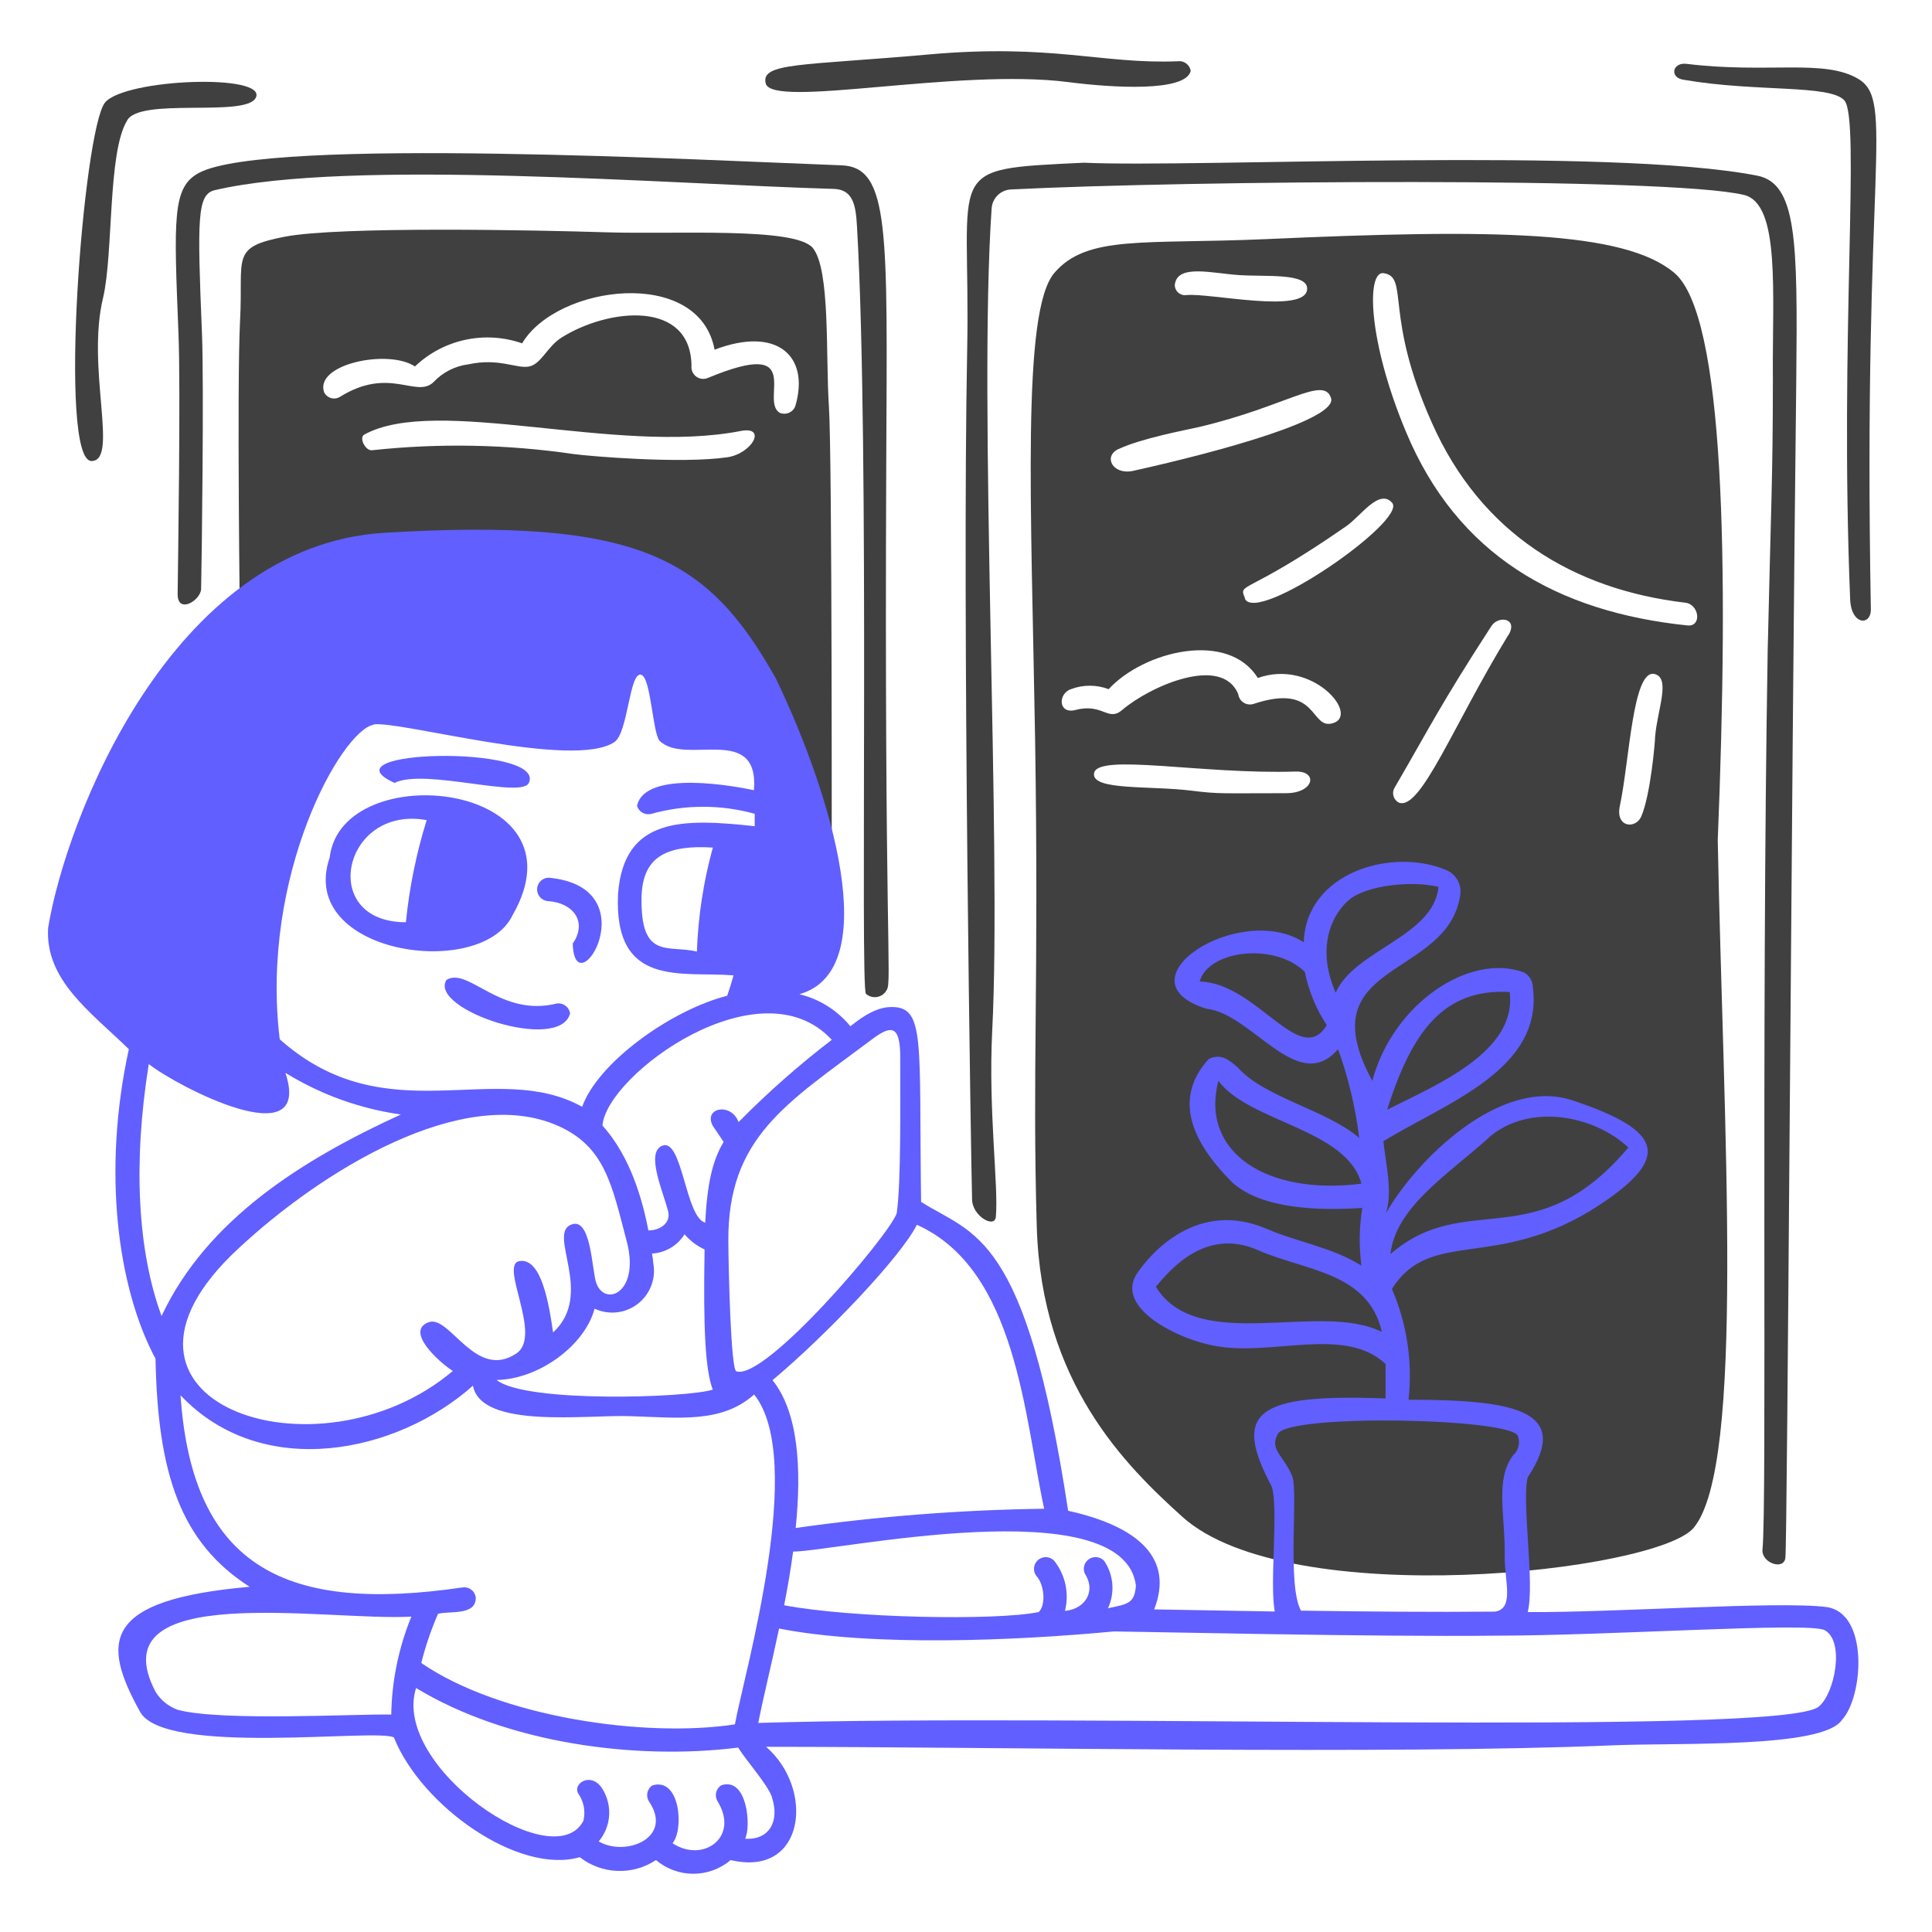
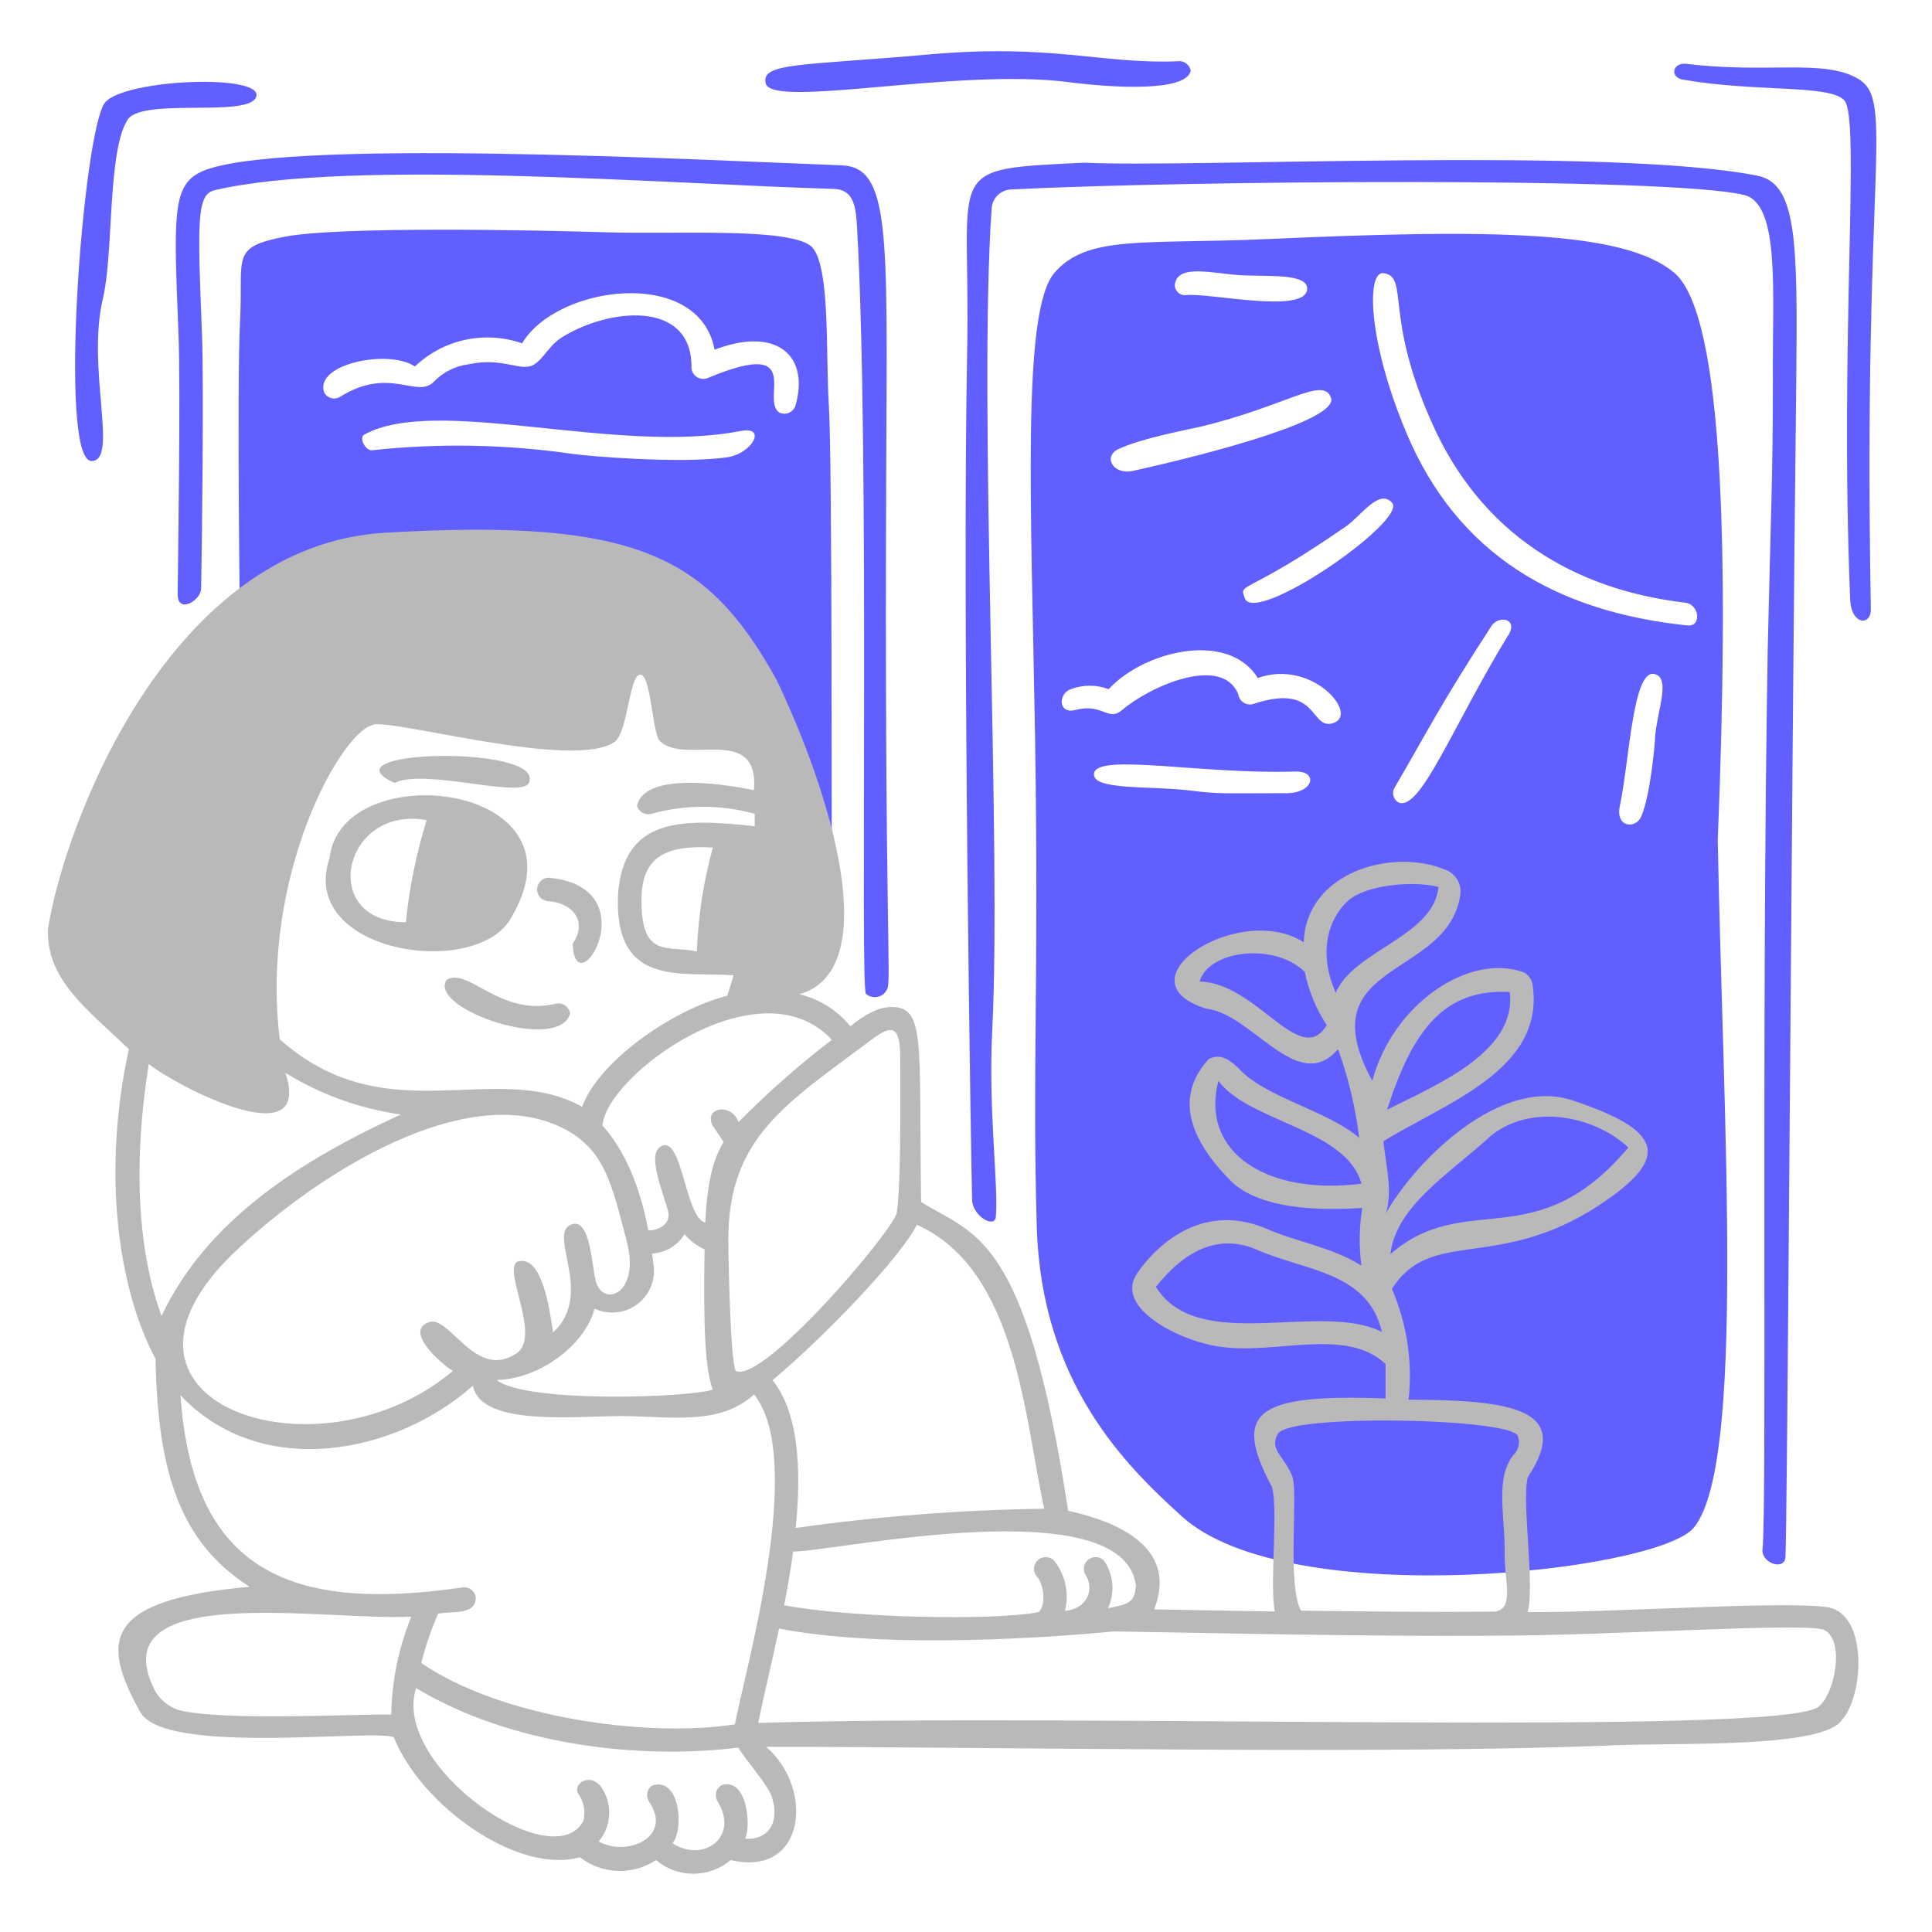
<svg xmlns="http://www.w3.org/2000/svg" width="155" height="155" viewBox="0 0 155 155" fill="none">
-   <path d="M85.693 6.585C89.283 7.048 95.12 7.396 95.529 5.689C95.509 5.568 95.465 5.451 95.4 5.346C95.335 5.241 95.25 5.15 95.149 5.078C95.049 5.006 94.935 4.955 94.815 4.927C94.694 4.9 94.57 4.897 94.448 4.917C88.365 5.149 84.412 3.489 74.507 4.369C64.332 5.273 61.035 5.01 61.429 6.685C61.916 8.754 76.777 5.442 85.693 6.585Z" fill="#404040" />
-   <path d="M20.52 7.843C21.493 5.89 10.029 6.299 8.423 8.229C6.67 10.429 4.632 36.979 7.342 36.986C9.565 36.986 6.894 29.506 8.276 23.862C9.102 20.303 8.639 12.282 10.175 9.711C11.079 7.758 19.717 9.457 20.52 7.843Z" fill="#404040" />
-   <path d="M140.96 14.089C129.095 11.773 96.014 13.471 86.959 13.054C75.456 13.61 77.888 13.262 77.594 28.108C77.185 49.099 77.918 94.007 77.988 96.215C77.988 97.55 79.81 98.6 79.895 97.62C80.119 95.142 79.285 89.128 79.601 82.735C80.373 67.812 78.474 32.47 79.555 16.744C79.576 16.341 79.745 15.96 80.03 15.675C80.315 15.39 80.696 15.221 81.099 15.2C95.065 14.49 133.866 14.174 139.918 15.64C142.867 16.358 142.173 23.576 142.234 30.416C142.234 38.407 142.072 40.893 141.817 52.233C141.3 82.759 141.763 120.942 141.401 124.3C141.285 125.389 143.138 126.03 143.238 124.964C143.4 123.297 143.709 64.076 144.11 30.517C144.226 19.253 144.157 14.706 140.96 14.089Z" fill="#404040" />
-   <path d="M134.33 21.894C130.3 18.489 119.785 18.366 101.573 19.184C91.792 19.616 87.222 18.821 84.589 21.894C81.957 24.966 82.729 40.468 83.045 59.375C83.354 79.184 82.814 85.808 83.177 98.392C83.539 110.976 90.333 117.6 94.849 121.683C103.403 129.403 132.94 126.099 135.881 122.571C140.043 117.569 138.259 90.572 137.811 67.411C138.715 45.108 138.36 25.298 134.33 21.894ZM94.263 22.782C94.51 21.176 97.273 21.932 99.427 22.071C101.581 22.21 104.87 21.894 104.87 23.152C104.87 25.26 96.957 23.461 95.158 23.677C95.037 23.69 94.914 23.676 94.799 23.636C94.684 23.596 94.579 23.531 94.493 23.445C94.406 23.359 94.34 23.255 94.299 23.14C94.258 23.025 94.243 22.903 94.255 22.782H94.263ZM89.746 36.022C91.599 35.157 95.081 34.516 96.247 34.246C103.195 32.602 106.19 30.123 106.784 31.93C107.34 33.59 98.292 36.137 90.881 37.782C89.252 38.114 88.488 36.6 89.739 36.022H89.746ZM103.187 63.636C98.076 63.636 97.829 63.713 95.675 63.443C92.263 63.011 87.6 63.443 87.77 62.054C87.978 60.394 96.416 62.139 103.928 61.899C105.765 61.845 105.441 63.636 103.179 63.636H103.187ZM106.977 58.008C105.055 58.634 105.866 54.727 100.601 56.464C100.467 56.511 100.325 56.528 100.184 56.513C100.044 56.499 99.908 56.453 99.787 56.379C99.667 56.304 99.564 56.205 99.487 56.086C99.41 55.967 99.361 55.833 99.342 55.692C98.03 52.496 92.255 55.059 90.032 56.958C88.889 57.939 88.488 56.387 86.288 56.958C84.906 57.329 84.852 55.661 85.917 55.291C86.892 54.92 87.969 54.92 88.943 55.291C91.8 52.203 98.547 50.574 100.91 54.395C105.279 52.836 109.077 57.329 106.97 58.008H106.977ZM99.875 47.972C99.342 46.691 99.875 47.856 107.989 42.228C109.139 41.456 110.645 39.14 111.694 40.345C112.891 41.796 100.755 50.18 99.867 48.011L99.875 47.972ZM121.005 50.952C116.581 58.186 113.98 65.057 112.227 64.393C112.121 64.338 112.028 64.261 111.953 64.168C111.878 64.074 111.824 63.967 111.793 63.851C111.763 63.735 111.756 63.614 111.775 63.496C111.794 63.378 111.838 63.266 111.903 63.165C114.651 58.448 115.531 56.58 119.662 50.211C120.225 49.362 121.854 49.586 120.997 50.991L121.005 50.952ZM132.786 59.097C132.786 59.521 132.415 63.798 131.674 65.504C131.234 66.531 129.574 66.408 129.96 64.64C130.732 61.011 130.987 53.693 132.724 54.071C134.067 54.372 132.971 56.912 132.786 59.097ZM135.403 50.18C124.927 49.099 116.929 44.537 112.806 34.663C109.718 27.29 109.625 21.701 111.007 21.917C113.076 22.226 111.007 25.252 114.867 33.898C118.82 42.831 126.262 47.3 135.187 48.35C136.329 48.466 136.553 50.273 135.403 50.18Z" fill="#404040" />
-   <path d="M149.098 6.338C146.365 4.693 141.849 5.921 135.341 5.126C134.144 4.956 133.905 6.268 135.124 6.407C140.899 7.403 146.828 6.762 147.971 8.059C149.275 9.526 147.577 26.95 148.434 48.088C148.519 50.172 150.125 50.234 150.094 48.86C149.445 13.432 152.039 8.106 149.098 6.338Z" fill="#404040" />
-   <path d="M65.204 19.887C63.775 18.197 54.249 18.814 48.636 18.637C43.024 18.459 27.221 18.143 22.836 18.992C18.451 19.841 19.532 20.605 19.261 25.701C18.991 30.796 19.261 51.007 19.261 51.007C21.468 48.097 24.533 45.953 28.024 44.877C33.652 43.272 45.996 44.167 49.169 45.503C52.342 46.838 58.047 49.795 62.386 62.093C65.296 72.415 66.246 73.318 66.725 72.948C66.725 70.4 66.771 36.609 66.501 32.587C66.23 28.565 66.632 21.617 65.204 19.887ZM58.348 36.686C54.642 37.227 47.169 36.594 45.996 36.424C40.644 35.644 35.215 35.543 29.838 36.123C29.321 36.177 28.773 35.111 29.228 34.864C35.034 31.676 49.455 36.524 59.413 34.579C61.56 34.154 60.363 36.385 58.348 36.686ZM63.798 32.61C63.703 32.84 63.52 33.023 63.291 33.12C63.061 33.217 62.803 33.219 62.571 33.127C60.888 32.17 64.779 27.005 56.82 30.31C56.666 30.381 56.497 30.41 56.328 30.394C56.16 30.378 55.999 30.317 55.862 30.218C55.725 30.118 55.617 29.985 55.55 29.83C55.482 29.675 55.456 29.505 55.476 29.337C55.414 24.049 48.822 24.705 45.039 27.09C43.896 27.816 43.425 29.213 42.437 29.406C41.449 29.599 40.028 28.696 37.581 29.229C36.513 29.363 35.525 29.865 34.786 30.649C33.412 31.992 31.258 29.352 27.275 31.838C27.168 31.904 27.049 31.946 26.926 31.963C26.802 31.979 26.676 31.97 26.556 31.935C26.436 31.9 26.325 31.84 26.229 31.76C26.134 31.68 26.056 31.58 26.001 31.468C25.229 29.19 31.174 27.986 33.289 29.399C34.413 28.329 35.811 27.59 37.328 27.263C38.846 26.936 40.424 27.034 41.889 27.546C44.676 22.837 56.094 21.37 57.329 28.055C62.347 26.141 65.003 28.565 63.798 32.61Z" fill="#404040" />
-   <path d="M71.102 37.01C71.187 18.528 71.411 13.402 67.504 13.263C57.26 12.893 21.392 10.947 15.957 13.873C13.811 15.023 13.95 17.494 14.321 26.827C14.498 31.135 14.282 45.24 14.251 47.671C14.251 49.308 16.12 48.158 16.135 47.239C16.189 44.977 16.367 30.795 16.204 26.765C15.826 17.501 15.803 15.587 17.239 15.255C28.109 12.715 53.616 14.776 66.894 15.155C68.5 15.201 68.662 16.583 68.755 18.189C69.797 36.176 68.994 79.27 69.473 79.733C69.598 79.842 69.746 79.921 69.907 79.964C70.067 80.007 70.236 80.012 70.398 79.979C70.561 79.946 70.714 79.876 70.846 79.775C70.977 79.673 71.083 79.543 71.156 79.393C71.557 78.745 70.94 74.738 71.102 37.01Z" fill="#404040" />
-   <path d="M146.496 128.925C142.636 128.439 129.566 129.38 122.564 129.334C123.151 127.08 122.07 120.572 122.564 118.526C126.177 113.076 121.383 112.311 113.006 112.296C113.338 109.268 112.878 106.206 111.671 103.41C114.805 98.438 120.086 102.059 128.292 96.694C134.144 92.834 133.387 90.688 126.154 88.279C120.348 86.349 113.601 93.104 111.192 97.327C111.74 95.613 111.192 93.467 110.984 91.56C116.017 88.472 123.869 85.816 122.973 79.161C122.965 78.927 122.896 78.698 122.773 78.497C122.649 78.297 122.477 78.132 122.271 78.019C117.932 76.398 111.764 80.489 110.096 86.712C104.831 77.031 116.195 78.59 117.16 71.766C117.213 71.357 117.13 70.943 116.923 70.587C116.716 70.231 116.398 69.953 116.017 69.797C111.64 67.96 104.769 70.021 104.599 75.595C99.419 72.275 89.561 78.683 96.794 80.929C100.485 81.331 104.121 87.924 107.348 84.172C108.18 86.473 108.75 88.861 109.046 91.29C106.483 89.074 101.419 88.032 99.342 85.677C98.701 85.106 97.975 84.45 96.972 84.967C94.656 87.507 94.725 90.749 98.879 94.879C101.257 97.002 105.742 97.141 109.293 96.91C109.043 98.442 109.02 100.003 109.224 101.542C106.908 100.075 104.074 99.643 101.658 98.601C96.092 96.2 92.348 100.507 91.236 102.144C89.337 104.939 94.648 107.548 97.667 108.011C102.152 108.783 107.942 106.382 111.161 109.432V112.196C100.654 111.794 98.879 113.33 102.021 119.252C102.592 120.904 101.836 127.157 102.276 129.288L92.595 129.118C94.185 125.065 91.398 122.471 85.693 121.205C82.288 98.763 78.104 99.102 73.897 96.424C73.719 83.508 74.259 80.76 71.503 80.79C70.052 80.79 68.639 82.026 68.222 82.334C67.177 81.053 65.739 80.15 64.131 79.764C70.986 77.834 66.694 63.69 62.255 54.45C56.797 44.722 51.3 41.541 30.927 42.738C13.634 43.719 5.234 65.968 3.86 74.444C3.613 78.613 7.203 81.13 10.337 84.172C8.191 93.992 9.434 103.318 12.476 109.007C12.661 118.21 14.46 123.737 20.026 127.304C8.16 128.354 8.129 131.727 11.241 137.34C13.209 140.907 30.155 138.652 31.598 139.386C33.814 144.906 41.603 150.418 46.514 148.997C47.38 149.672 48.436 150.058 49.533 150.099C50.631 150.141 51.713 149.836 52.628 149.229C53.465 149.938 54.526 150.328 55.623 150.328C56.72 150.328 57.782 149.938 58.619 149.229C64.609 150.649 65.374 143.508 61.46 140.142C79.756 140.142 111.532 140.775 129.334 140.026C134.738 139.795 146.249 140.281 147.778 137.981C149.499 136.128 149.962 129.35 146.496 128.925ZM121.12 79.602C121.715 84.388 115.238 87.044 111.285 89.028C113.284 82.759 115.801 79.293 121.12 79.586V79.602ZM96.246 78.745C96.941 76.228 102.252 75.587 104.684 77.972C104.988 79.496 105.586 80.947 106.444 82.242C104.314 85.77 100.847 78.853 96.246 78.745ZM107.155 79.632C105.533 75.919 106.939 73.279 108.228 72.198C109.725 70.955 113.47 70.654 115.407 71.156C115.029 75.139 108.614 76.228 107.155 79.656V79.632ZM97.744 86.704C100.176 90.023 108.042 90.564 109.224 94.964C101.72 95.922 96.269 92.517 97.744 86.727V86.704ZM92.741 103.225C93.83 101.92 96.709 98.446 100.894 100.284C104.692 101.966 109.756 102.021 110.868 106.861C105.904 104.352 96.115 108.683 92.741 103.248V103.225ZM119.406 91.29C122.672 88.441 127.898 89.483 130.639 92.062C123.182 100.917 117.654 95.343 111.547 100.615C111.995 96.833 116.087 94.285 119.406 91.313V91.29ZM102.523 115.029C103.457 113.4 121.329 113.778 121.776 115.214C121.875 115.48 121.89 115.77 121.822 116.046C121.753 116.321 121.603 116.569 121.39 116.758C119.908 118.758 120.781 121.552 120.719 124.926C120.719 126.879 121.491 129.056 119.947 129.296C114.828 129.342 109.764 129.296 104.375 129.218C103.233 127.173 104.182 119.63 103.665 118.41C102.986 116.766 101.805 116.303 102.523 115.029ZM91.135 127.188C91.027 128.616 90.541 128.686 88.889 129.025C89.172 128.419 89.292 127.749 89.238 127.081C89.184 126.414 88.957 125.773 88.58 125.219C88.427 125.057 88.222 124.953 88 124.928C87.778 124.903 87.555 124.957 87.369 125.082C87.184 125.206 87.049 125.392 86.988 125.607C86.927 125.821 86.944 126.051 87.036 126.254C87.901 127.543 87.191 129.064 85.438 129.242C85.615 128.545 85.628 127.817 85.475 127.115C85.322 126.413 85.008 125.756 84.558 125.196C84.387 125.027 84.158 124.93 83.918 124.925C83.678 124.919 83.445 125.006 83.266 125.167C83.088 125.327 82.977 125.55 82.958 125.79C82.938 126.029 83.011 126.267 83.161 126.455C83.778 127.111 83.933 128.771 83.331 129.334C79.849 130.037 68.315 129.813 62.911 128.786C63.189 127.373 63.436 125.93 63.629 124.478C66.732 124.517 90.163 119.375 91.135 127.219V127.188ZM73.557 98.261C81.586 101.851 82.196 113.794 83.771 121.043C77.1 121.133 70.442 121.649 63.837 122.587C64.316 117.824 64.061 113.323 61.977 110.729C66.269 107.139 72.306 100.801 73.557 98.261ZM69.905 83.423C71.449 82.257 72.152 82.219 72.221 84.496C72.221 88.495 72.299 94.856 71.943 97.335C71.372 99.072 61.336 110.852 59.066 110.011C58.642 109.856 58.449 102.105 58.433 99.581C58.371 91.236 63.127 88.51 69.905 83.423ZM66.732 83.423C64.089 85.448 61.59 87.653 59.252 90.024C58.673 88.425 56.395 88.858 57.19 90.332C57.461 90.734 57.816 91.243 58.055 91.614C57.198 93.042 56.735 94.864 56.581 98.091C54.99 97.682 54.751 91.29 53.145 91.915C51.771 92.432 53.191 95.567 53.6 97.172C53.848 98.145 52.913 98.716 52.018 98.716C51.323 95.073 50.08 92.239 48.335 90.302C48.636 86.241 60.989 77.201 66.732 83.423ZM36.331 109.988C25.476 119.167 5.898 112.45 19.099 100.191C25.808 93.922 37.157 86.943 44.776 90.325C48.536 92.008 49.077 95.011 50.281 99.589C51.369 103.711 48.536 104.885 47.841 102.939C47.478 101.936 47.44 97.535 45.795 98.261C43.927 99.033 47.695 103.835 44.375 106.9C44.066 104.807 43.472 100.847 41.658 101.179C40.052 101.48 43.534 107.154 41.441 108.575C38.16 110.791 36.091 105.487 34.408 106.074C32.424 106.776 35.288 109.339 36.331 109.988ZM47.702 104.993C48.264 105.254 48.886 105.355 49.501 105.284C50.116 105.214 50.699 104.974 51.186 104.591C51.673 104.209 52.045 103.7 52.26 103.119C52.475 102.538 52.525 101.91 52.404 101.303C52.404 101.056 52.334 100.816 52.304 100.569C52.832 100.541 53.345 100.385 53.801 100.117C54.256 99.848 54.64 99.474 54.921 99.025C55.361 99.542 55.909 99.956 56.526 100.237C56.418 106.599 56.581 109.887 57.183 111.485C55.237 112.142 42.167 112.582 39.843 110.713C43.233 110.652 46.915 107.95 47.702 104.993ZM29.946 58.124C31.977 57.769 46.012 61.768 49.3 59.529C50.397 58.757 50.482 53.963 51.416 54.125C52.226 54.295 52.334 58.672 52.906 59.421C54.936 61.475 60.919 57.977 60.487 63.397C59.236 63.127 51.763 61.668 51.107 64.648C51.177 64.887 51.339 65.089 51.557 65.209C51.776 65.329 52.033 65.358 52.273 65.288C54.98 64.538 57.841 64.538 60.549 65.288V66.284C54.743 65.651 50.065 65.566 49.586 71.688C49.215 79.308 54.697 77.918 58.85 78.25C58.688 78.837 58.518 79.385 58.341 79.887C53.763 81.061 47.942 85.291 46.706 88.796C39.72 84.921 31.027 91.019 22.442 83.377C20.844 70.252 27.406 58.587 29.969 58.147L29.946 58.124ZM57.19 67.998C56.44 70.721 56.01 73.521 55.909 76.344C53.593 75.78 51.369 77.054 51.47 71.935C51.562 68.654 53.57 67.782 57.19 67.998ZM11.935 85.368C14.174 87.136 25.152 92.88 22.898 86.071C25.722 87.813 28.876 88.951 32.162 89.414C24.272 93.027 16.606 97.821 12.962 105.579C11.063 100.43 10.646 93.413 11.935 85.368ZM14.483 111.941C21.06 118.889 31.892 116.573 37.944 111.169C38.6 114.674 47.085 113.485 50.574 113.616C54.527 113.74 57.901 114.195 60.502 111.879C64.702 117.106 59.73 134.182 58.958 138.343C51.709 139.447 40.09 137.749 33.798 133.418C34.136 132.068 34.585 130.748 35.142 129.473C36.099 129.218 38.23 129.651 38.168 128.13C38.148 128.009 38.105 127.893 38.04 127.788C37.976 127.684 37.891 127.593 37.792 127.521C37.692 127.45 37.579 127.398 37.46 127.37C37.34 127.342 37.216 127.338 37.095 127.358C23.199 129.388 15.44 125.968 14.483 111.941ZM31.39 137.556C28.526 137.494 17.802 138.112 14.267 137.178C13.532 136.913 12.907 136.41 12.491 135.75C7.72 126.709 26.248 130.091 33.003 129.697C31.986 132.184 31.439 134.838 31.39 137.525V137.556ZM61.931 144.203C62.563 146.118 61.714 147.646 59.777 147.515C60.271 146.589 59.97 142.52 57.862 143.23C57.653 143.365 57.505 143.577 57.452 143.82C57.398 144.063 57.443 144.317 57.576 144.527C59.344 147.407 56.388 149.491 53.956 147.878C54.89 146.774 54.566 142.528 52.319 143.246C52.117 143.389 51.978 143.606 51.934 143.849C51.889 144.093 51.941 144.345 52.08 144.55C54.041 147.453 50.181 148.997 48.034 147.731C48.505 147.172 48.793 146.483 48.861 145.756C48.928 145.029 48.772 144.298 48.413 143.663C47.587 142.08 45.942 142.999 46.374 143.863C46.601 144.18 46.757 144.542 46.832 144.924C46.906 145.306 46.898 145.7 46.807 146.079C44.421 150.649 31.367 141.709 33.382 135.425C40.693 139.864 50.991 141.239 59.221 140.204C59.831 141.208 61.591 143.169 61.931 144.172V144.203ZM145.909 136.923C142.991 139.332 86.287 137.433 60.834 138.228C61.267 136.02 61.977 133.186 62.502 130.654C70.021 132.129 81.655 131.619 89.36 130.886C90.711 130.886 110.467 131.341 119.962 131.226C129.296 131.226 145.153 130.114 146.388 130.786C148.017 131.658 147.206 135.873 145.909 136.923Z" fill="#615FFF" />
-   <path d="M41.117 73.433C47.293 62.703 27.399 60.626 26.449 68.801C23.794 76.552 38.601 78.683 41.117 73.433ZM34.231 65.798C33.4 68.465 32.841 71.21 32.563 73.989C25.477 73.997 27.499 64.563 34.231 65.798Z" fill="#615FFF" />
-   <path d="M43.912 72.29C45.973 72.406 47.162 73.935 45.95 75.703C46.089 80.968 52.188 71.179 44.02 70.415C43.782 70.418 43.553 70.511 43.381 70.675C43.209 70.84 43.105 71.064 43.091 71.302C43.078 71.54 43.155 71.775 43.307 71.958C43.459 72.141 43.675 72.26 43.912 72.29Z" fill="#615FFF" />
-   <path d="M31.652 62.81C34.1 61.591 42.136 64.2 42.461 62.725C43.526 59.753 25.731 60.132 31.652 62.81Z" fill="#615FFF" />
-   <path d="M44.676 80.505C40.144 81.655 37.543 77.525 35.813 78.621C34.377 80.991 44.877 84.496 45.734 81.315C45.718 81.193 45.677 81.074 45.615 80.967C45.554 80.86 45.471 80.766 45.373 80.691C45.275 80.616 45.163 80.561 45.043 80.528C44.923 80.497 44.799 80.489 44.676 80.505Z" fill="#615FFF" />
+   <path d="M85.693 6.585C89.283 7.048 95.12 7.396 95.529 5.689C95.509 5.568 95.466 5.451 95.4 5.346C95.335 5.241 95.25 5.15 95.15 5.078C95.049 5.006 94.935 4.955 94.815 4.927C94.694 4.9 94.57 4.897 94.448 4.917C88.365 5.149 84.412 3.489 74.507 4.369C64.332 5.273 61.035 5.01 61.429 6.685C61.916 8.754 76.777 5.442 85.693 6.585Z" fill="#615FFF" />
+   <path d="M20.52 7.843C21.493 5.89 10.029 6.299 8.423 8.229C6.67 10.429 4.632 36.979 7.342 36.986C9.565 36.986 6.894 29.506 8.276 23.862C9.102 20.303 8.639 12.282 10.175 9.711C11.079 7.758 19.717 9.457 20.52 7.843Z" fill="#615FFF" />
+   <path d="M140.96 14.089C129.095 11.773 96.014 13.471 86.959 13.054C75.456 13.61 77.888 13.262 77.594 28.108C77.185 49.099 77.918 94.007 77.988 96.215C77.988 97.55 79.81 98.6 79.895 97.62C80.119 95.142 79.285 89.128 79.601 82.735C80.373 67.812 78.474 32.47 79.555 16.744C79.576 16.341 79.745 15.96 80.03 15.675C80.315 15.39 80.696 15.221 81.099 15.2C95.065 14.49 133.866 14.174 139.918 15.64C142.867 16.358 142.173 23.576 142.234 30.416C142.234 38.407 142.072 40.893 141.817 52.233C141.3 82.759 141.763 120.942 141.401 124.3C141.285 125.389 143.138 126.03 143.238 124.964C143.4 123.297 143.709 64.076 144.11 30.517C144.226 19.253 144.157 14.706 140.96 14.089Z" fill="#615FFF" />
+   <path d="M134.33 21.894C130.3 18.489 119.785 18.366 101.573 19.184C91.792 19.616 87.222 18.821 84.589 21.894C81.957 24.966 82.729 40.468 83.045 59.375C83.354 79.184 82.814 85.808 83.177 98.392C83.539 110.976 90.333 117.6 94.849 121.683C103.403 129.403 132.94 126.099 135.881 122.571C140.043 117.569 138.259 90.572 137.811 67.411C138.715 45.108 138.36 25.298 134.33 21.894ZM94.263 22.782C94.51 21.176 97.273 21.932 99.427 22.071C101.581 22.21 104.87 21.894 104.87 23.152C104.87 25.26 96.957 23.461 95.158 23.677C95.037 23.69 94.914 23.676 94.799 23.636C94.684 23.596 94.579 23.531 94.493 23.445C94.406 23.359 94.34 23.255 94.299 23.14C94.258 23.025 94.243 22.903 94.255 22.782H94.263ZM89.746 36.022C91.599 35.157 95.081 34.516 96.246 34.246C103.195 32.602 106.19 30.123 106.784 31.93C107.34 33.59 98.292 36.137 90.881 37.782C89.252 38.114 88.488 36.6 89.739 36.022H89.746ZM103.187 63.636C98.076 63.636 97.829 63.713 95.675 63.443C92.263 63.011 87.6 63.443 87.77 62.054C87.978 60.394 96.416 62.139 103.928 61.899C105.765 61.845 105.441 63.636 103.179 63.636H103.187ZM106.977 58.008C105.055 58.634 105.866 54.727 100.601 56.464C100.467 56.511 100.325 56.528 100.184 56.513C100.044 56.499 99.908 56.453 99.787 56.379C99.667 56.304 99.564 56.205 99.487 56.086C99.41 55.967 99.361 55.833 99.342 55.692C98.03 52.496 92.255 55.059 90.032 56.958C88.889 57.939 88.488 56.387 86.288 56.958C84.906 57.329 84.852 55.661 85.917 55.291C86.892 54.92 87.969 54.92 88.943 55.291C91.8 52.203 98.547 50.574 100.909 54.395C105.279 52.836 109.077 57.329 106.97 58.008H106.977ZM99.875 47.972C99.342 46.691 99.875 47.856 107.989 42.228C109.139 41.456 110.644 39.14 111.694 40.345C112.891 41.796 100.755 50.18 99.867 48.011L99.875 47.972ZM121.005 50.952C116.581 58.186 113.98 65.057 112.227 64.393C112.121 64.338 112.027 64.261 111.953 64.168C111.878 64.074 111.824 63.967 111.793 63.851C111.762 63.735 111.756 63.614 111.775 63.496C111.794 63.378 111.838 63.266 111.903 63.165C114.651 58.448 115.531 56.58 119.662 50.211C120.225 49.362 121.854 49.586 120.997 50.991L121.005 50.952ZM132.786 59.097C132.786 59.521 132.415 63.798 131.674 65.504C131.234 66.531 129.574 66.408 129.96 64.64C130.732 61.011 130.987 53.693 132.724 54.071C134.067 54.372 132.971 56.912 132.786 59.097ZM135.403 50.18C124.927 49.099 116.929 44.537 112.806 34.663C109.718 27.29 109.625 21.701 111.007 21.917C113.076 22.226 111.007 25.252 114.867 33.898C118.82 42.831 126.262 47.3 135.187 48.35C136.329 48.466 136.553 50.273 135.403 50.18Z" fill="#615FFF" />
+   <path d="M149.098 6.338C146.365 4.693 141.849 5.921 135.341 5.126C134.144 4.956 133.905 6.268 135.124 6.407C140.899 7.403 146.828 6.762 147.971 8.059C149.275 9.526 147.577 26.95 148.434 48.088C148.519 50.172 150.125 50.234 150.094 48.86C149.445 13.432 152.039 8.106 149.098 6.338Z" fill="#615FFF" />
+   <path d="M65.204 19.887C63.775 18.197 54.249 18.814 48.636 18.637C43.024 18.459 27.221 18.143 22.836 18.992C18.451 19.841 19.532 20.605 19.261 25.701C18.991 30.796 19.261 51.007 19.261 51.007C21.468 48.097 24.533 45.953 28.024 44.877C33.652 43.272 45.996 44.167 49.169 45.503C52.342 46.838 58.047 49.795 62.386 62.093C65.296 72.415 66.246 73.318 66.724 72.948C66.724 70.4 66.771 36.609 66.501 32.587C66.23 28.565 66.632 21.617 65.204 19.887ZM58.348 36.686C54.642 37.227 47.169 36.594 45.996 36.424C40.644 35.644 35.215 35.543 29.838 36.123C29.321 36.177 28.773 35.111 29.228 34.864C35.033 31.676 49.455 36.524 59.413 34.579C61.56 34.154 60.363 36.385 58.348 36.686ZM63.798 32.61C63.703 32.84 63.52 33.023 63.291 33.12C63.061 33.217 62.803 33.219 62.571 33.127C60.888 32.17 64.779 27.005 56.82 30.31C56.666 30.381 56.497 30.41 56.328 30.394C56.16 30.378 55.999 30.317 55.862 30.218C55.725 30.118 55.617 29.985 55.55 29.83C55.482 29.675 55.456 29.505 55.476 29.337C55.414 24.049 48.822 24.705 45.039 27.09C43.896 27.816 43.425 29.213 42.437 29.406C41.449 29.599 40.028 28.696 37.581 29.229C36.513 29.363 35.525 29.865 34.786 30.649C33.412 31.992 31.258 29.352 27.275 31.838C27.168 31.904 27.049 31.946 26.926 31.963C26.802 31.979 26.676 31.97 26.556 31.935C26.436 31.9 26.325 31.84 26.229 31.76C26.133 31.68 26.056 31.58 26.001 31.468C25.229 29.19 31.174 27.986 33.289 29.399C34.413 28.329 35.811 27.59 37.328 27.263C38.846 26.936 40.424 27.034 41.889 27.546C44.676 22.837 56.094 21.37 57.329 28.055C62.347 26.141 65.003 28.565 63.798 32.61Z" fill="#615FFF" />
+   <path d="M71.102 37.01C71.187 18.528 71.411 13.402 67.504 13.263C57.26 12.893 21.392 10.947 15.957 13.873C13.811 15.023 13.95 17.494 14.321 26.827C14.498 31.135 14.282 45.24 14.251 47.671C14.251 49.308 16.12 48.158 16.135 47.239C16.189 44.977 16.367 30.795 16.204 26.765C15.826 17.501 15.803 15.587 17.239 15.255C28.109 12.715 53.616 14.776 66.894 15.155C68.5 15.201 68.662 16.583 68.755 18.189C69.797 36.176 68.994 79.27 69.473 79.733C69.598 79.842 69.746 79.921 69.907 79.964C70.067 80.007 70.236 80.012 70.398 79.979C70.561 79.946 70.714 79.876 70.846 79.775C70.977 79.673 71.083 79.543 71.156 79.393C71.557 78.745 70.94 74.738 71.102 37.01Z" fill="#615FFF" />
+   <path d="M146.496 128.925C142.636 128.439 129.566 129.38 122.564 129.334C123.151 127.08 122.07 120.572 122.564 118.526C126.177 113.076 121.383 112.311 113.006 112.296C113.338 109.268 112.878 106.206 111.671 103.41C114.805 98.438 120.086 102.059 128.292 96.694C134.144 92.834 133.387 90.688 126.154 88.279C120.348 86.349 113.601 93.104 111.192 97.327C111.74 95.613 111.192 93.467 110.984 91.56C116.017 88.472 123.869 85.816 122.973 79.161C122.965 78.927 122.896 78.698 122.773 78.497C122.649 78.297 122.477 78.132 122.271 78.019C117.932 76.398 111.764 80.489 110.096 86.712C104.831 77.031 116.195 78.59 117.16 71.766C117.213 71.357 117.13 70.943 116.923 70.587C116.716 70.231 116.398 69.953 116.017 69.797C111.64 67.96 104.769 70.021 104.599 75.595C99.419 72.275 89.561 78.683 96.794 80.929C100.485 81.331 104.121 87.924 107.348 84.172C108.18 86.473 108.75 88.861 109.046 91.29C106.483 89.074 101.419 88.032 99.342 85.677C98.701 85.106 97.975 84.45 96.972 84.967C94.656 87.507 94.725 90.749 98.879 94.879C101.257 97.002 105.742 97.141 109.293 96.91C109.043 98.442 109.02 100.003 109.224 101.542C106.908 100.075 104.074 99.643 101.658 98.601C96.092 96.2 92.348 100.507 91.236 102.144C89.337 104.939 94.648 107.548 97.667 108.011C102.152 108.783 107.942 106.382 111.161 109.432V112.196C100.654 111.794 98.879 113.33 102.021 119.252C102.592 120.904 101.836 127.157 102.276 129.288L92.595 129.118C94.185 125.065 91.398 122.471 85.693 121.205C82.288 98.763 78.104 99.102 73.897 96.424C73.719 83.508 74.259 80.76 71.503 80.79C70.052 80.79 68.639 82.026 68.222 82.334C67.177 81.053 65.739 80.15 64.131 79.764C70.986 77.834 66.694 63.69 62.255 54.45C56.797 44.722 51.3 41.541 30.927 42.738C13.634 43.719 5.234 65.968 3.86 74.444C3.613 78.613 7.203 81.13 10.337 84.172C8.191 93.992 9.434 103.318 12.476 109.007C12.661 118.21 14.46 123.737 20.026 127.304C8.16 128.354 8.129 131.727 11.241 137.34C13.209 140.907 30.155 138.652 31.598 139.386C33.814 144.906 41.603 150.418 46.514 148.997C47.38 149.672 48.436 150.058 49.533 150.099C50.631 150.141 51.713 149.836 52.628 149.229C53.465 149.938 54.526 150.328 55.623 150.328C56.72 150.328 57.782 149.938 58.619 149.229C64.609 150.649 65.374 143.508 61.46 140.142C79.756 140.142 111.532 140.775 129.334 140.026C134.738 139.795 146.249 140.281 147.778 137.981C149.499 136.128 149.962 129.35 146.496 128.925ZM121.12 79.602C121.715 84.388 115.238 87.044 111.285 89.028C113.284 82.759 115.801 79.293 121.12 79.586V79.602ZM96.246 78.745C96.941 76.228 102.252 75.587 104.684 77.972C104.988 79.496 105.586 80.947 106.444 82.242C104.314 85.77 100.847 78.853 96.246 78.745ZM107.155 79.632C105.533 75.919 106.939 73.279 108.228 72.198C109.725 70.955 113.47 70.654 115.407 71.156C115.029 75.139 108.614 76.228 107.155 79.656V79.632ZM97.744 86.704C100.176 90.023 108.042 90.564 109.224 94.964C101.72 95.922 96.269 92.517 97.744 86.727V86.704ZM92.741 103.225C93.83 101.92 96.709 98.446 100.894 100.284C104.692 101.966 109.756 102.021 110.868 106.861C105.904 104.352 96.115 108.683 92.741 103.248V103.225ZM119.406 91.29C122.672 88.441 127.898 89.483 130.639 92.062C123.182 100.917 117.654 95.343 111.547 100.615C111.995 96.833 116.087 94.285 119.406 91.313V91.29ZM102.523 115.029C103.457 113.4 121.329 113.778 121.776 115.214C121.875 115.48 121.89 115.77 121.822 116.046C121.753 116.321 121.603 116.569 121.39 116.758C119.908 118.758 120.781 121.552 120.719 124.926C120.719 126.879 121.491 129.056 119.947 129.296C114.828 129.342 109.764 129.296 104.375 129.218C103.233 127.173 104.182 119.63 103.665 118.41C102.986 116.766 101.805 116.303 102.523 115.029ZM91.135 127.188C91.027 128.616 90.541 128.686 88.889 129.025C89.172 128.419 89.292 127.749 89.238 127.081C89.184 126.414 88.957 125.773 88.58 125.219C88.427 125.057 88.222 124.953 88 124.928C87.778 124.903 87.555 124.957 87.369 125.082C87.184 125.206 87.049 125.392 86.988 125.607C86.927 125.821 86.944 126.051 87.036 126.254C87.901 127.543 87.191 129.064 85.438 129.242C85.615 128.545 85.628 127.817 85.475 127.115C85.322 126.413 85.008 125.756 84.558 125.196C84.387 125.027 84.158 124.93 83.918 124.925C83.678 124.919 83.445 125.006 83.266 125.167C83.088 125.327 82.977 125.55 82.958 125.79C82.938 126.029 83.011 126.267 83.161 126.455C83.778 127.111 83.933 128.771 83.331 129.334C79.849 130.037 68.315 129.813 62.911 128.786C63.189 127.373 63.436 125.93 63.629 124.478C66.732 124.517 90.163 119.375 91.135 127.219V127.188ZM73.557 98.261C81.586 101.851 82.196 113.794 83.771 121.043C77.1 121.133 70.442 121.649 63.837 122.587C64.316 117.824 64.061 113.323 61.977 110.729C66.269 107.139 72.306 100.801 73.557 98.261ZM69.905 83.423C71.449 82.257 72.152 82.219 72.221 84.496C72.221 88.495 72.299 94.856 71.943 97.335C71.372 99.072 61.336 110.852 59.066 110.011C58.642 109.856 58.449 102.105 58.433 99.581C58.371 91.236 63.127 88.51 69.905 83.423ZM66.732 83.423C64.089 85.448 61.59 87.653 59.252 90.024C58.673 88.425 56.395 88.858 57.19 90.332C57.461 90.734 57.816 91.243 58.055 91.614C57.198 93.042 56.735 94.864 56.581 98.091C54.99 97.682 54.751 91.29 53.145 91.915C51.771 92.432 53.191 95.567 53.6 97.172C53.848 98.145 52.913 98.716 52.018 98.716C51.323 95.073 50.08 92.239 48.335 90.302C48.636 86.241 60.989 77.201 66.732 83.423ZM36.331 109.988C25.476 119.167 5.898 112.45 19.099 100.191C25.808 93.922 37.157 86.943 44.776 90.325C48.536 92.008 49.077 95.011 50.281 99.589C51.369 103.711 48.536 104.885 47.841 102.939C47.478 101.936 47.44 97.535 45.795 98.261C43.927 99.033 47.695 103.835 44.375 106.9C44.066 104.807 43.472 100.847 41.658 101.179C40.052 101.48 43.534 107.154 41.441 108.575C38.16 110.791 36.091 105.487 34.408 106.074C32.424 106.776 35.288 109.339 36.331 109.988ZM47.702 104.993C48.264 105.254 48.886 105.355 49.501 105.284C50.116 105.214 50.699 104.974 51.186 104.591C51.673 104.209 52.045 103.7 52.26 103.119C52.475 102.538 52.525 101.91 52.404 101.303C52.404 101.056 52.334 100.816 52.304 100.569C52.832 100.541 53.345 100.385 53.801 100.117C54.256 99.848 54.64 99.474 54.921 99.025C55.361 99.542 55.909 99.956 56.526 100.237C56.418 106.599 56.581 109.887 57.183 111.485C55.237 112.142 42.167 112.582 39.843 110.713C43.233 110.652 46.915 107.95 47.702 104.993ZM29.946 58.124C31.977 57.769 46.012 61.768 49.3 59.529C50.397 58.757 50.482 53.963 51.416 54.125C52.226 54.295 52.334 58.672 52.906 59.421C54.936 61.475 60.919 57.977 60.487 63.397C59.236 63.127 51.763 61.668 51.107 64.648C51.177 64.887 51.339 65.089 51.557 65.209C51.776 65.329 52.033 65.358 52.273 65.288C54.98 64.538 57.841 64.538 60.549 65.288V66.284C54.743 65.651 50.065 65.566 49.586 71.688C49.215 79.308 54.697 77.918 58.85 78.25C58.688 78.837 58.518 79.385 58.341 79.887C53.763 81.061 47.942 85.291 46.706 88.796C39.72 84.921 31.027 91.019 22.442 83.377C20.844 70.252 27.406 58.587 29.969 58.147L29.946 58.124ZM57.19 67.998C56.44 70.721 56.01 73.521 55.909 76.344C53.593 75.78 51.369 77.054 51.47 71.935C51.562 68.654 53.57 67.782 57.19 67.998ZM11.935 85.368C14.174 87.136 25.152 92.88 22.898 86.071C25.722 87.813 28.876 88.951 32.162 89.414C24.272 93.027 16.606 97.821 12.962 105.579C11.063 100.43 10.646 93.413 11.935 85.368ZM14.483 111.941C21.06 118.889 31.892 116.573 37.944 111.169C38.6 114.674 47.085 113.485 50.574 113.616C54.527 113.74 57.901 114.195 60.502 111.879C64.702 117.106 59.73 134.182 58.958 138.343C51.709 139.447 40.09 137.749 33.798 133.418C34.136 132.068 34.585 130.748 35.142 129.473C36.099 129.218 38.23 129.651 38.168 128.13C38.148 128.009 38.105 127.893 38.04 127.788C37.976 127.684 37.891 127.593 37.792 127.521C37.692 127.45 37.579 127.398 37.46 127.37C37.34 127.342 37.216 127.338 37.095 127.358C23.199 129.388 15.44 125.968 14.483 111.941ZM31.39 137.556C28.526 137.494 17.802 138.112 14.267 137.178C13.532 136.913 12.907 136.41 12.491 135.75C7.72 126.709 26.248 130.091 33.003 129.697C31.986 132.184 31.439 134.838 31.39 137.525V137.556ZM61.931 144.203C62.563 146.118 61.714 147.646 59.777 147.515C60.271 146.589 59.97 142.52 57.862 143.23C57.653 143.365 57.505 143.577 57.452 143.82C57.398 144.063 57.443 144.317 57.576 144.527C59.344 147.407 56.388 149.491 53.956 147.878C54.89 146.774 54.566 142.528 52.319 143.246C52.117 143.389 51.978 143.606 51.934 143.849C51.889 144.093 51.941 144.345 52.08 144.55C54.041 147.453 50.181 148.997 48.034 147.731C48.505 147.172 48.793 146.483 48.861 145.756C48.928 145.029 48.772 144.298 48.413 143.663C47.587 142.08 45.942 142.999 46.374 143.863C46.601 144.18 46.757 144.542 46.832 144.924C46.906 145.306 46.898 145.7 46.807 146.079C44.421 150.649 31.367 141.709 33.382 135.425C40.693 139.864 50.991 141.239 59.221 140.204C59.831 141.208 61.591 143.169 61.931 144.172V144.203ZM145.909 136.923C142.991 139.332 86.287 137.433 60.834 138.228C61.267 136.02 61.977 133.186 62.502 130.654C70.021 132.129 81.655 131.619 89.36 130.886C90.711 130.886 110.467 131.341 119.962 131.226C129.296 131.226 145.153 130.114 146.388 130.786C148.017 131.658 147.206 135.873 145.909 136.923Z" fill="#B9B9B9" />
+   <path d="M41.117 73.433C47.293 62.703 27.399 60.626 26.449 68.801C23.794 76.552 38.601 78.683 41.117 73.433ZM34.231 65.798C33.4 68.465 32.841 71.21 32.563 73.989C25.477 73.997 27.499 64.563 34.231 65.798Z" fill="#B9B9B9" />
+   <path d="M43.912 72.29C45.973 72.406 47.162 73.935 45.95 75.703C46.089 80.968 52.188 71.179 44.02 70.415C43.782 70.418 43.553 70.511 43.381 70.675C43.209 70.84 43.105 71.064 43.091 71.302C43.078 71.54 43.155 71.775 43.307 71.958C43.459 72.141 43.675 72.26 43.912 72.29Z" fill="#B9B9B9" />
+   <path d="M31.652 62.81C34.1 61.591 42.136 64.2 42.461 62.725C43.526 59.753 25.731 60.132 31.652 62.81Z" fill="#B9B9B9" />
+   <path d="M44.676 80.505C40.144 81.655 37.543 77.525 35.813 78.621C34.377 80.991 44.877 84.496 45.734 81.315C45.718 81.193 45.677 81.074 45.615 80.967C45.553 80.86 45.471 80.766 45.373 80.691C45.275 80.616 45.163 80.561 45.043 80.528C44.923 80.497 44.799 80.489 44.676 80.505Z" fill="#B9B9B9" />
</svg>
